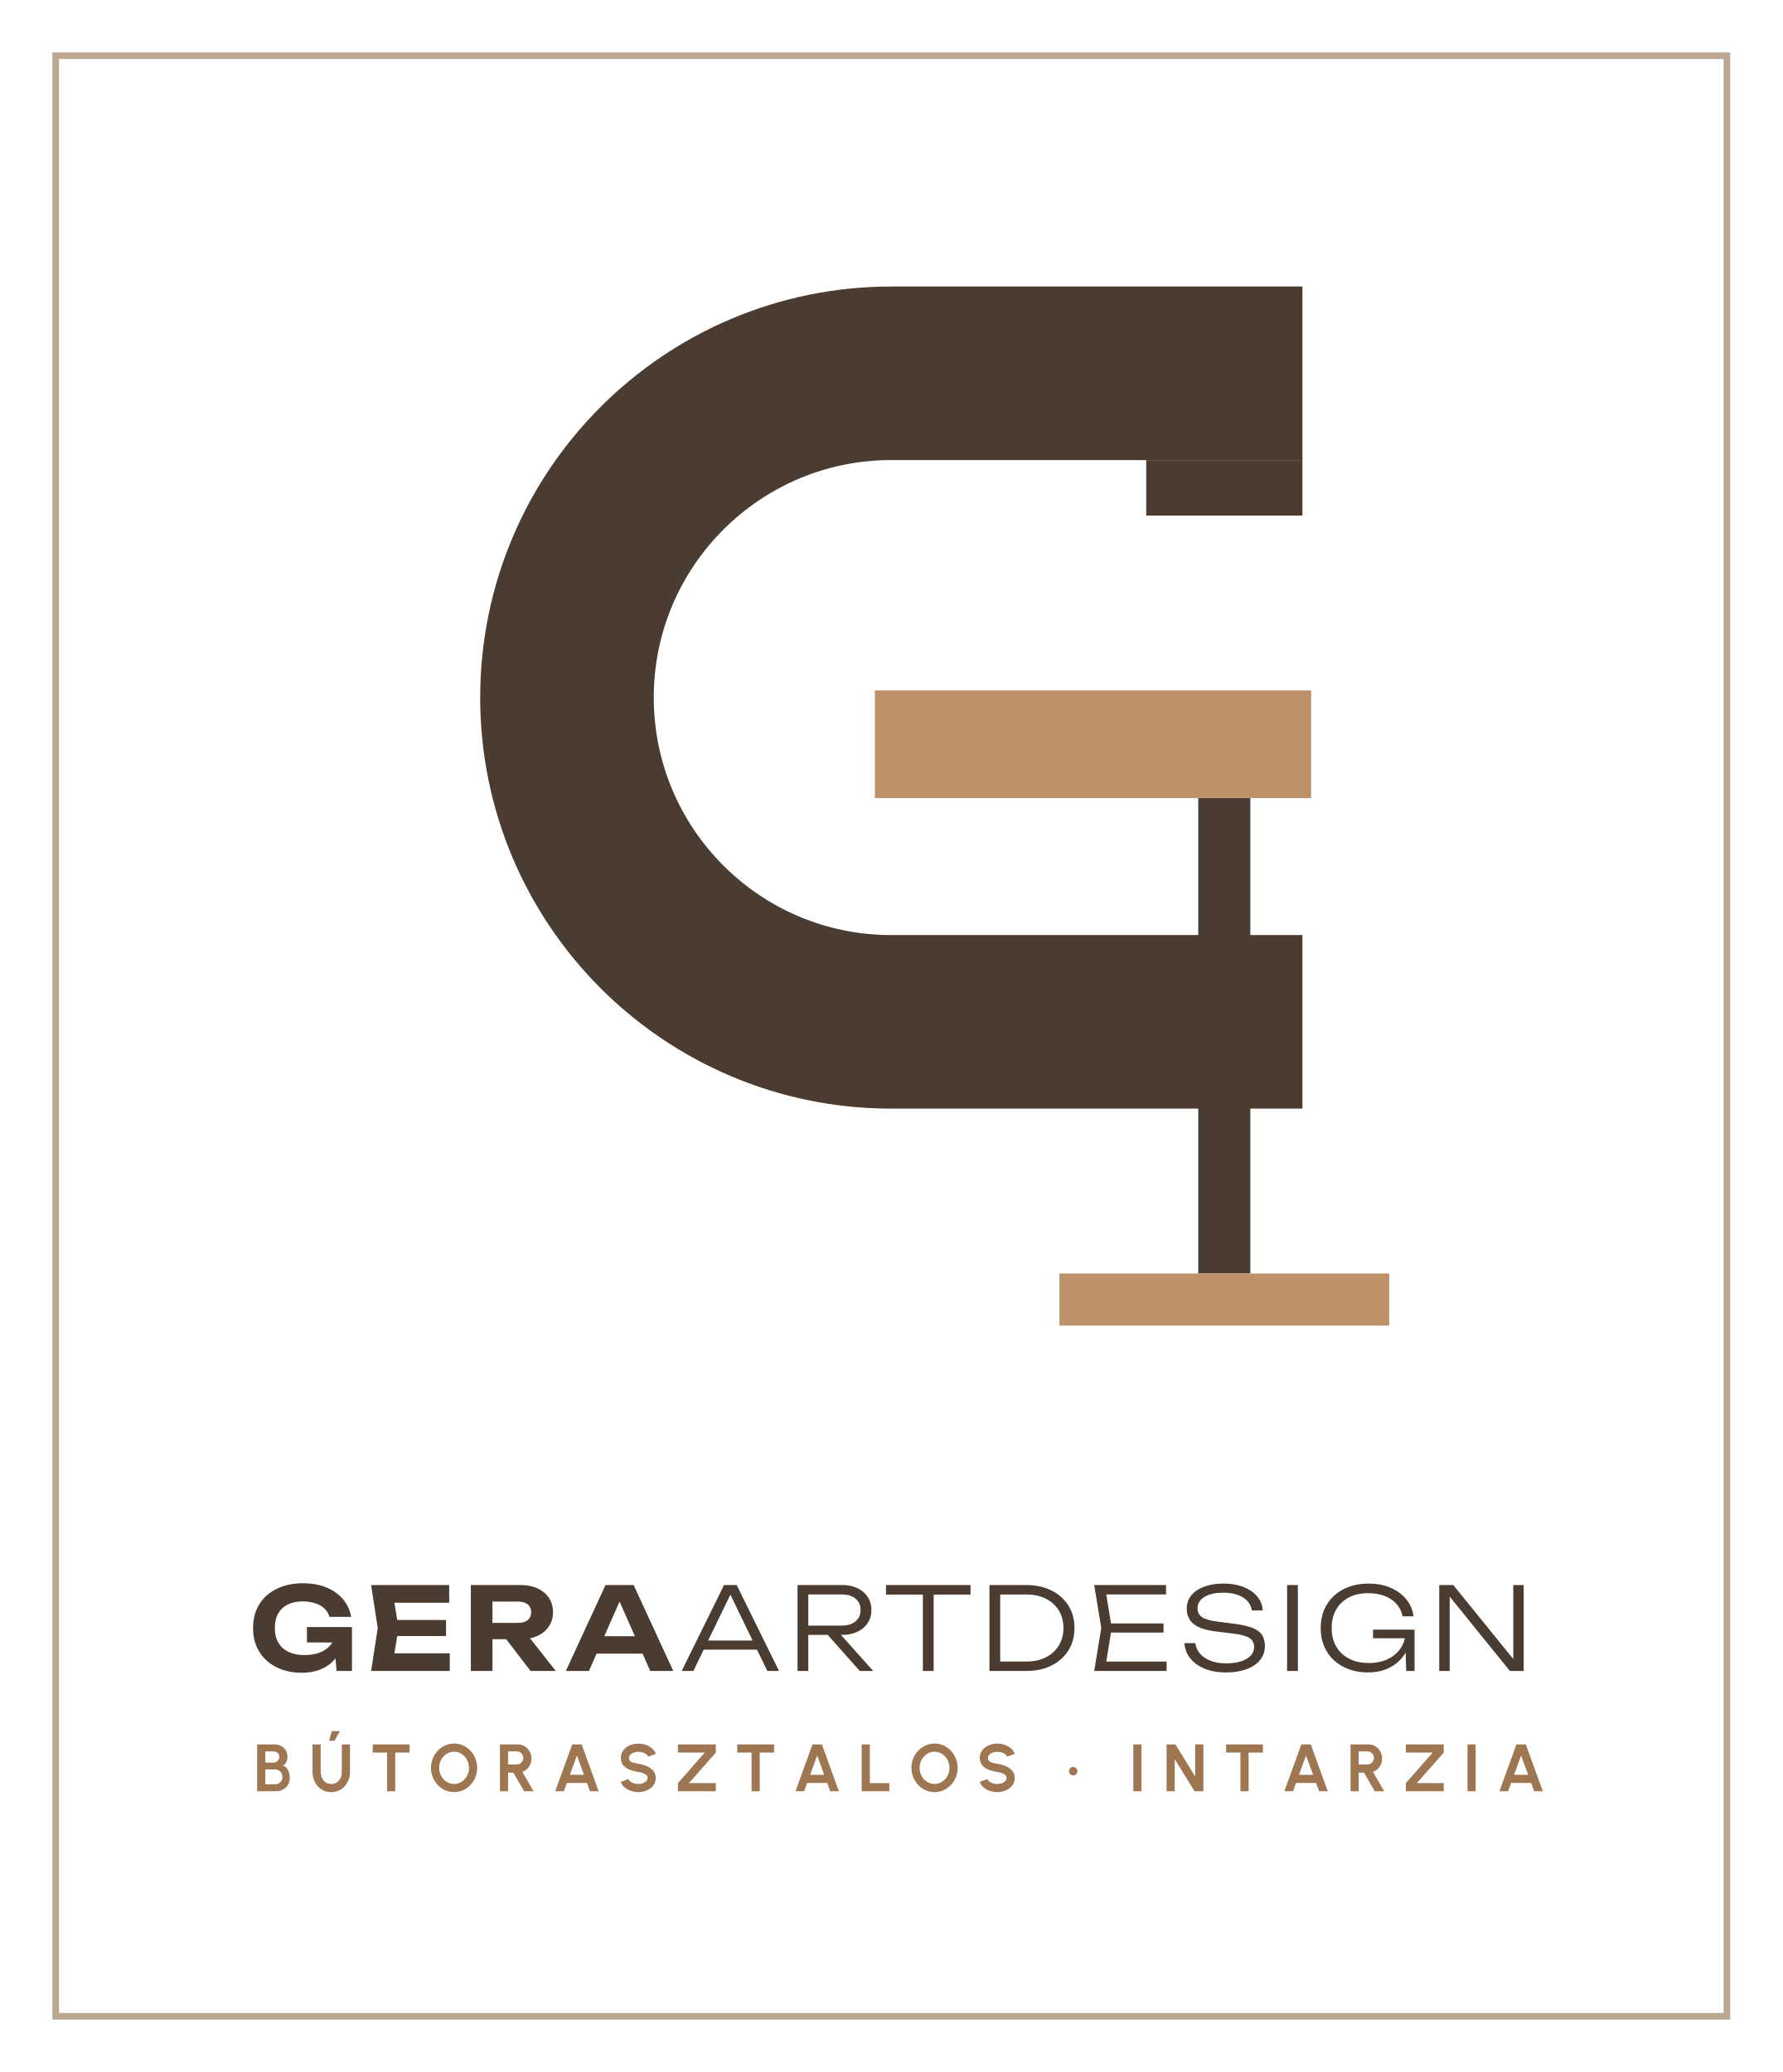
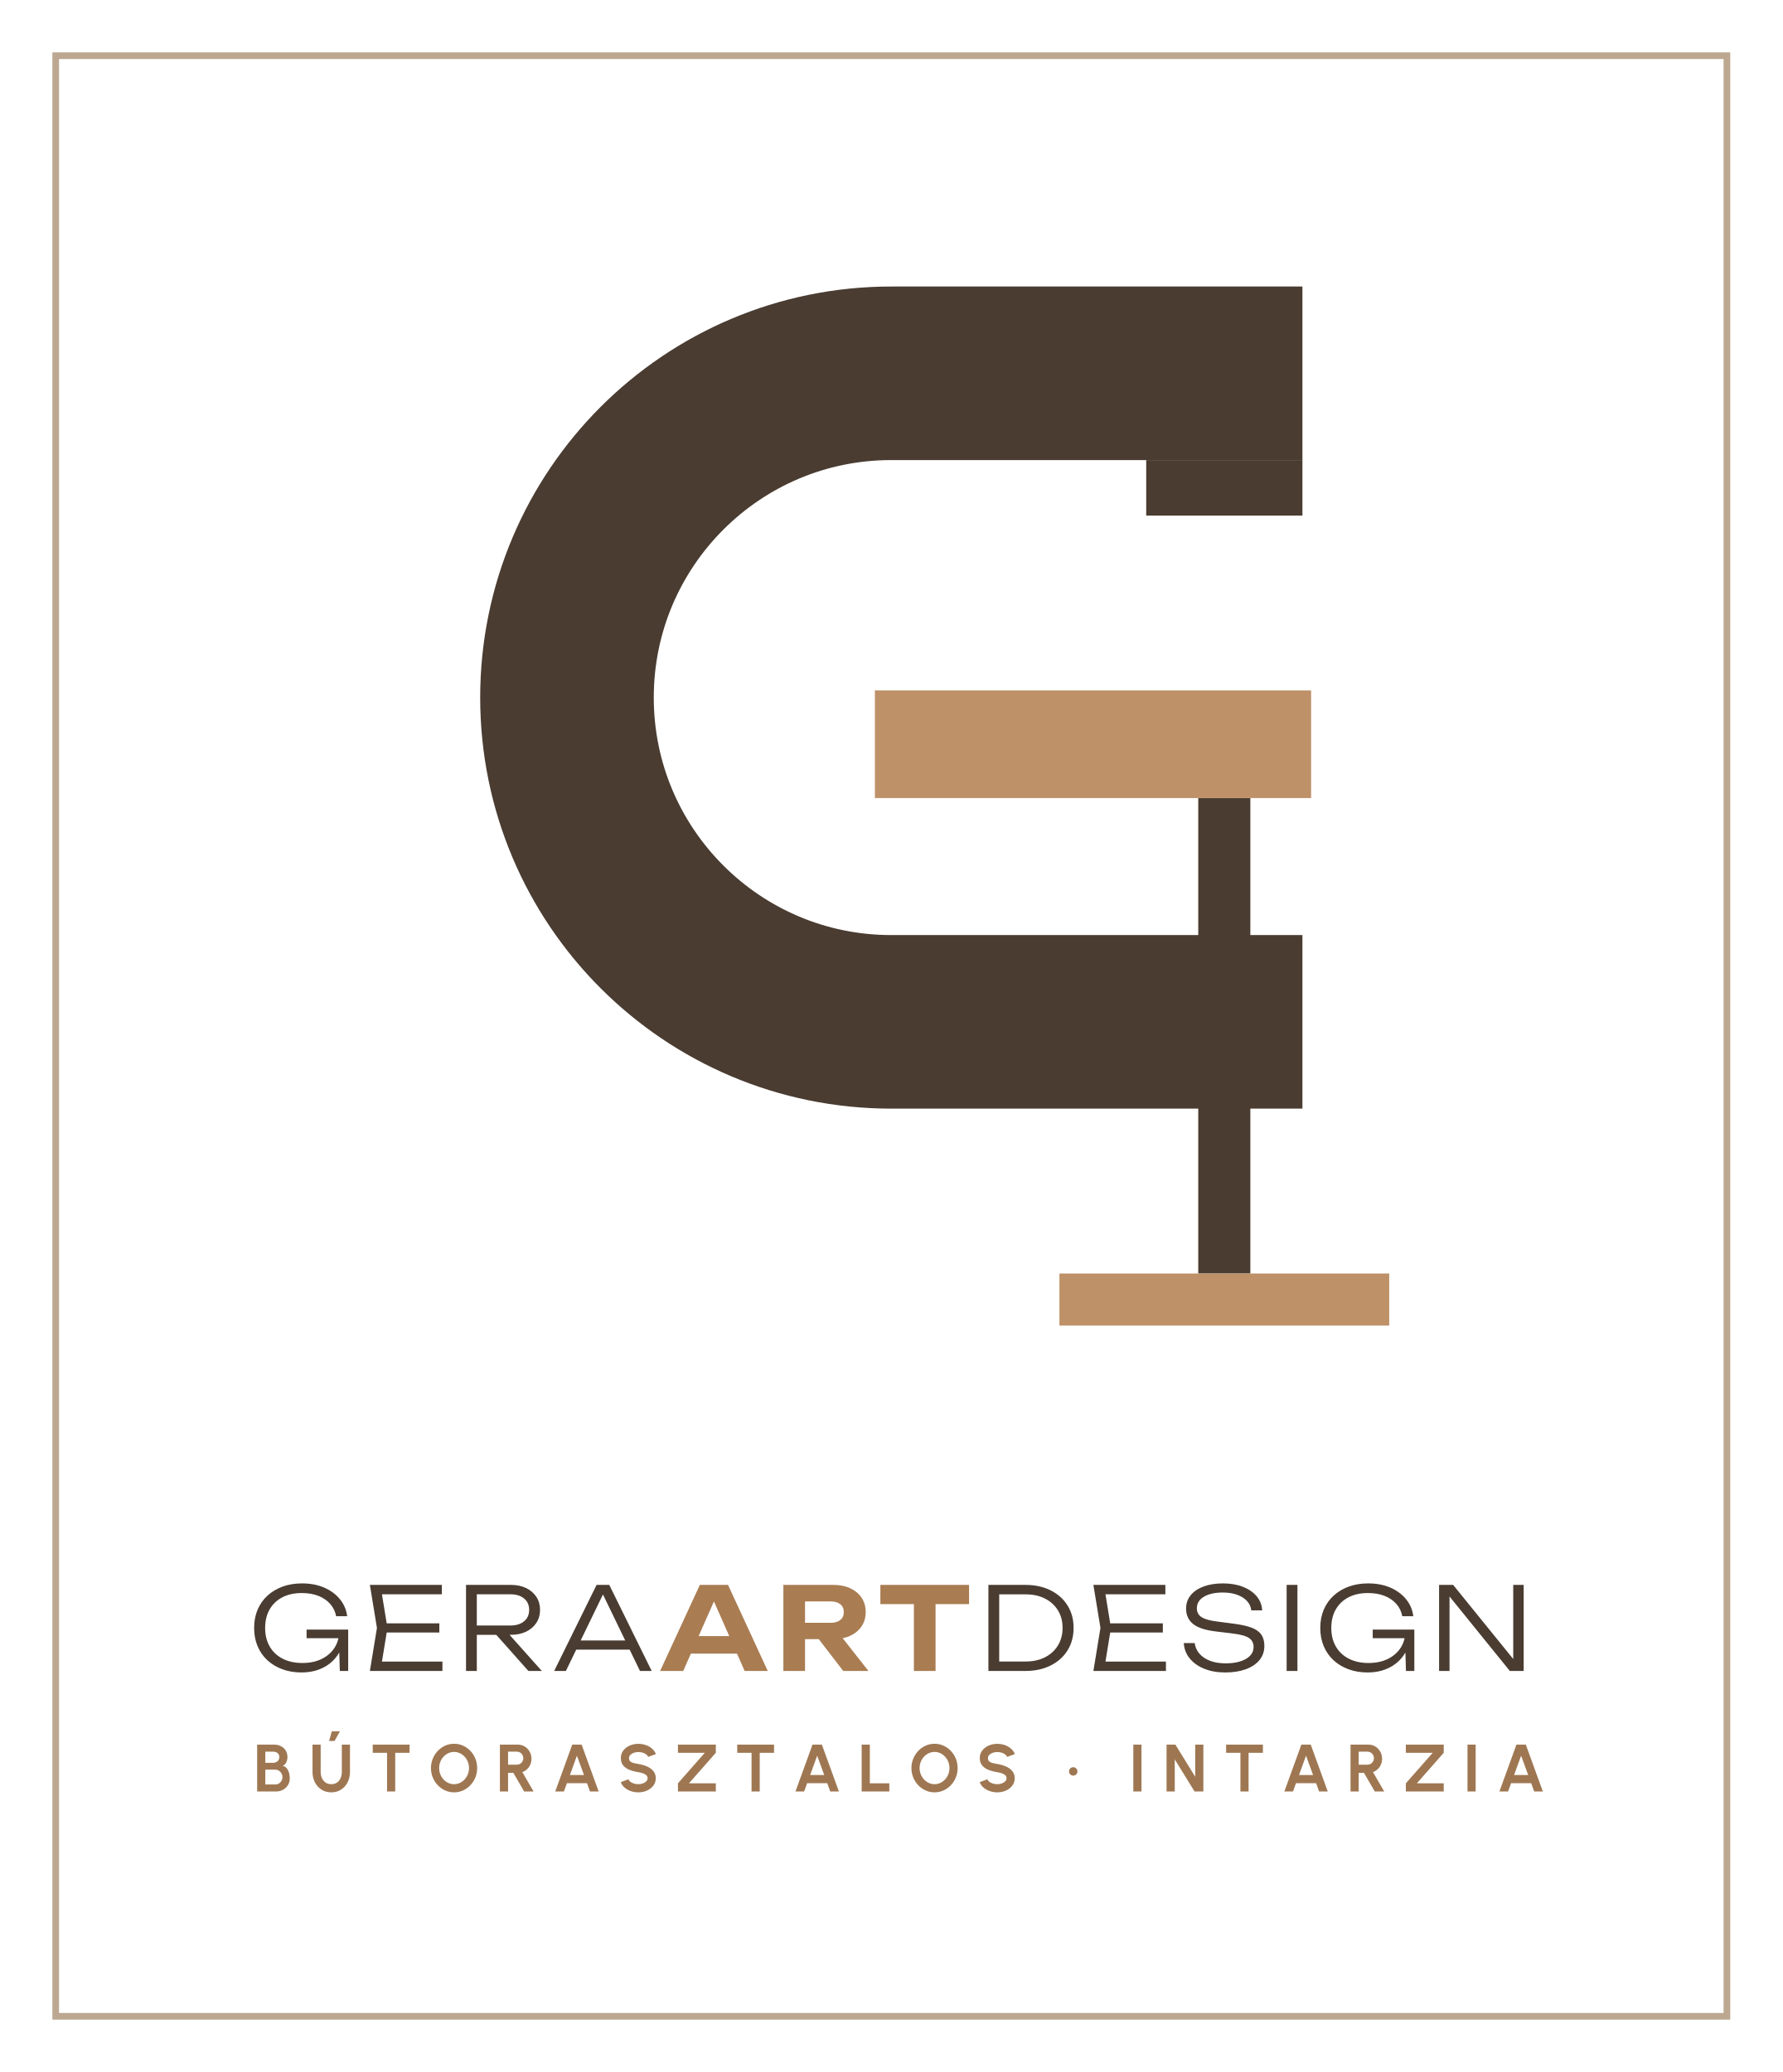
<svg xmlns="http://www.w3.org/2000/svg" viewBox="0 0 320 372" width="320" height="372">
  <rect x="10" y="10" width="300" height="352" fill="none" stroke="#BCA891" stroke-width="1.2" />
  <path d="M233.8 67.02H160A58.22 58.22 0 0 0 160 183.46H233.8" fill="none" stroke="#4A3C31" stroke-width="31.16" />
  <rect x="205.76" y="82.6" width="28.04" height="9.97" fill="#4A3C31" />
  <rect x="215.1" y="143.28" width="9.35" height="85.36" fill="#4A3C31" />
  <rect x="157.05" y="123.96" width="78.31" height="19.32" fill="#BE9168" />
  <rect x="190.18" y="228.64" width="59.2" height="9.35" fill="#BE9168" />
-   <path d="M61.837 293.314Q61.789 294.716 61.277 295.981Q60.765 297.246 59.801 298.227Q58.837 299.207 57.415 299.766Q55.992 300.325 54.108 300.325Q52.296 300.325 50.719 299.788Q49.142 299.251 47.952 298.222Q46.762 297.193 46.097 295.698Q45.431 294.203 45.431 292.287Q45.431 290.371 46.102 288.877Q46.774 287.382 47.983 286.353Q49.192 285.323 50.804 284.786Q52.415 284.25 54.317 284.25Q56.821 284.25 58.655 285.03Q60.49 285.811 61.612 287.166Q62.735 288.521 63.037 290.286H59.124Q58.916 289.427 58.258 288.806Q57.6 288.184 56.604 287.849Q55.607 287.515 54.324 287.515Q52.792 287.515 51.673 288.063Q50.555 288.611 49.945 289.671Q49.335 290.731 49.335 292.287Q49.335 293.852 49.984 294.942Q50.633 296.033 51.831 296.591Q53.028 297.149 54.659 297.149Q56.238 297.149 57.438 296.676Q58.638 296.202 59.35 295.315Q60.062 294.427 60.161 293.189ZM55.101 294.884V292.114H63.183V300.0H60.418L59.885 293.826L60.652 294.884ZM80.069 290.841V293.733H68.912V290.841ZM71.535 292.287 70.509 298.659 68.89 296.822H80.74V300.0H66.622L67.81 292.287L66.622 284.574H80.637V287.752H68.89L70.509 285.915ZM87.21 291.369H92.993Q94.091 291.369 94.721 290.863Q95.351 290.357 95.351 289.454Q95.351 288.54 94.721 288.04Q94.091 287.539 92.993 287.539H86.662L88.403 285.629V300.0H84.522V284.574H93.498Q95.225 284.574 96.523 285.188Q97.821 285.802 98.547 286.892Q99.273 287.981 99.273 289.454Q99.273 290.886 98.547 291.98Q97.821 293.074 96.523 293.683Q95.225 294.293 93.498 294.293H87.21ZM89.699 292.781H94.09L99.765 300.0H95.248ZM105.811 296.888V293.758H116.468V296.888ZM113.746 284.574 120.863 300.0H116.723L110.627 286.195H111.815L105.719 300.0H101.578L108.696 284.574Z" fill="#4A3C31" />
-   <path d="M125.601 296.174V294.539H136.461V296.174ZM132.244 284.574 139.844 300.0H137.746L130.599 285.233H131.627L124.47 300.0H122.372L129.972 284.574ZM144.513 291.855H151.125Q152.657 291.855 153.568 291.099Q154.478 290.344 154.478 289.058Q154.478 287.762 153.568 287.012Q152.657 286.261 151.125 286.261H144.235L145.099 285.243V300.0H143.166V284.574H151.197Q152.76 284.574 153.933 285.14Q155.105 285.706 155.768 286.713Q156.432 287.721 156.432 289.058Q156.432 290.374 155.768 291.382Q155.105 292.39 153.933 292.956Q152.76 293.521 151.197 293.521H144.513ZM147.927 292.781H150.302L156.75 300.0H154.344ZM165.666 285.51H167.6V300.0H165.666ZM159.044 284.574H174.222V286.282H159.044ZM184.218 284.574Q186.799 284.574 188.748 285.546Q190.697 286.518 191.787 288.256Q192.877 289.994 192.877 292.287Q192.877 294.58 191.787 296.318Q190.697 298.056 188.748 299.028Q186.799 300.0 184.218 300.0H177.616V284.574ZM179.549 299.486 178.326 298.303H184.311Q186.275 298.303 187.761 297.542Q189.247 296.781 190.075 295.424Q190.902 294.066 190.902 292.287Q190.902 290.488 190.075 289.14Q189.247 287.793 187.761 287.032Q186.275 286.271 184.311 286.271H178.326L179.549 285.089ZM208.868 291.465V293.11H198.348V291.465ZM199.572 292.287 198.389 299.537 197.371 298.313H209.423V300.0H196.425L197.69 292.287L196.425 284.574H209.321V286.261H197.371L198.389 285.048ZM212.622 295.002H214.576Q214.72 296.092 215.439 296.915Q216.159 297.738 217.347 298.185Q218.535 298.632 220.077 298.632Q222.391 298.632 223.759 297.84Q225.127 297.049 225.127 295.681Q225.127 294.632 224.278 294.077Q223.43 293.521 221.301 293.274L218.329 292.915Q215.501 292.575 214.267 291.562Q213.033 290.549 213.033 288.822Q213.033 287.433 213.861 286.42Q214.689 285.407 216.18 284.857Q217.671 284.307 219.656 284.307Q221.661 284.307 223.209 284.914Q224.756 285.521 225.672 286.605Q226.587 287.69 226.669 289.14H224.715Q224.602 288.163 223.939 287.454Q223.276 286.744 222.175 286.343Q221.075 285.942 219.615 285.942Q217.496 285.942 216.231 286.693Q214.966 287.444 214.966 288.77Q214.966 289.799 215.799 290.349Q216.632 290.899 218.627 291.146L221.558 291.526Q223.584 291.783 224.792 292.251Q226.001 292.719 226.53 293.511Q227.06 294.303 227.06 295.516Q227.06 296.977 226.186 298.046Q225.312 299.116 223.733 299.691Q222.155 300.267 220.046 300.267Q217.928 300.267 216.288 299.604Q214.648 298.941 213.681 297.753Q212.714 296.565 212.622 295.002ZM231.05 284.574H232.983V300.0H231.05ZM253.222 293.274Q253.211 294.745 252.666 296.015Q252.121 297.285 251.119 298.241Q250.116 299.198 248.712 299.733Q247.309 300.267 245.56 300.267Q243.709 300.267 242.156 299.702Q240.604 299.136 239.462 298.087Q238.321 297.038 237.698 295.568Q237.076 294.097 237.076 292.287Q237.076 290.477 237.704 289.007Q238.331 287.536 239.483 286.487Q240.634 285.438 242.203 284.873Q243.771 284.307 245.653 284.307Q247.915 284.307 249.658 285.073Q251.401 285.839 252.471 287.166Q253.54 288.493 253.746 290.189H251.772Q251.535 288.935 250.718 287.999Q249.9 287.063 248.609 286.549Q247.319 286.035 245.612 286.035Q243.617 286.035 242.146 286.796Q240.676 287.557 239.863 288.955Q239.051 290.354 239.051 292.287Q239.051 294.21 239.873 295.624Q240.696 297.038 242.198 297.804Q243.699 298.571 245.725 298.571Q247.699 298.571 249.17 297.851Q250.64 297.131 251.463 295.871Q252.286 294.611 252.317 292.987ZM246.476 294.128V292.585H253.931V300.0H252.43L252.234 293.46L252.779 294.128ZM272.606 299.033 271.65 299.095V284.574H273.522V300.0H271.043L259.289 285.479L260.235 285.418V300.0H258.363V284.574H260.883Z" fill="#4A3C31" />
-   <path d="M46.163 321.596V313.185H49.227Q49.89 313.185 50.429 313.458Q50.968 313.731 51.285 314.238Q51.601 314.745 51.601 315.439Q51.601 315.745 51.51 316.057Q51.419 316.368 51.232 316.617Q51.045 316.866 50.751 316.985Q51.143 317.081 51.39 317.336Q51.637 317.591 51.774 317.928Q51.911 318.265 51.963 318.618Q52.015 318.97 52.015 319.274Q52.015 319.936 51.684 320.46Q51.353 320.985 50.797 321.291Q50.242 321.596 49.568 321.596ZM47.628 320.341H49.42Q49.776 320.341 50.067 320.166Q50.359 319.99 50.533 319.683Q50.707 319.377 50.707 318.987Q50.707 318.652 50.533 318.352Q50.359 318.053 50.067 317.866Q49.776 317.679 49.42 317.679H47.628ZM47.628 316.444H49.061Q49.503 316.444 49.82 316.167Q50.136 315.89 50.136 315.429Q50.136 314.943 49.82 314.696Q49.503 314.448 49.061 314.448H47.628ZM59.466 321.752Q58.457 321.752 57.699 321.259Q56.941 320.767 56.52 319.935Q56.099 319.103 56.099 318.087V313.185H57.565V318.087Q57.565 318.688 57.789 319.189Q58.012 319.689 58.438 319.988Q58.863 320.286 59.466 320.286Q60.08 320.286 60.502 319.988Q60.925 319.691 61.142 319.191Q61.36 318.69 61.36 318.087V313.185H62.826V318.087Q62.826 318.85 62.587 319.514Q62.348 320.178 61.903 320.683Q61.458 321.187 60.841 321.47Q60.223 321.752 59.466 321.752ZM59.079 312.525 59.559 310.794H61.025L60.057 312.525ZM73.518 313.185V314.651H70.947V321.596H69.481V314.651H66.912V313.185ZM81.51 321.752Q80.657 321.752 79.906 321.413Q79.155 321.073 78.585 320.472Q78.014 319.872 77.69 319.082Q77.365 318.292 77.365 317.391Q77.365 316.489 77.69 315.699Q78.014 314.91 78.585 314.309Q79.155 313.708 79.906 313.369Q80.657 313.029 81.51 313.029Q82.369 313.029 83.12 313.369Q83.871 313.708 84.442 314.309Q85.013 314.91 85.334 315.699Q85.655 316.489 85.655 317.391Q85.655 318.292 85.334 319.082Q85.013 319.872 84.442 320.472Q83.871 321.073 83.12 321.413Q82.369 321.752 81.51 321.752ZM81.51 320.286Q82.064 320.286 82.549 320.058Q83.033 319.829 83.403 319.43Q83.773 319.031 83.981 318.508Q84.19 317.984 84.19 317.391Q84.19 316.795 83.98 316.27Q83.771 315.745 83.401 315.348Q83.031 314.95 82.547 314.723Q82.062 314.495 81.51 314.495Q80.956 314.495 80.472 314.724Q79.987 314.952 79.617 315.351Q79.248 315.75 79.039 316.273Q78.831 316.797 78.831 317.391Q78.831 317.989 79.04 318.512Q79.25 319.036 79.62 319.434Q79.989 319.833 80.474 320.06Q80.958 320.286 81.51 320.286ZM89.74 321.596V313.185H92.965Q93.649 313.185 94.202 313.526Q94.754 313.868 95.078 314.443Q95.403 315.018 95.403 315.717Q95.403 316.285 95.197 316.764Q94.992 317.243 94.623 317.591Q94.253 317.939 93.769 318.117L95.785 321.596H94.093L92.151 318.25H91.206V321.596ZM91.206 316.784H92.799Q93.111 316.784 93.369 316.627Q93.627 316.471 93.782 316.206Q93.937 315.942 93.937 315.616Q93.937 315.29 93.782 315.026Q93.627 314.761 93.369 314.605Q93.111 314.448 92.799 314.448H91.206ZM102.724 313.185H104.41L107.466 321.596H105.911L105.37 320.106H101.767L101.226 321.596H99.671ZM102.304 318.64H104.831L103.563 315.171ZM114.581 321.752Q113.884 321.752 113.243 321.532Q112.602 321.312 112.121 320.9Q111.641 320.488 111.433 319.916L112.81 319.407Q112.895 319.651 113.153 319.85Q113.41 320.049 113.782 320.167Q114.154 320.286 114.581 320.286Q115.017 320.286 115.398 320.15Q115.78 320.015 116.016 319.773Q116.252 319.531 116.252 319.207Q116.252 318.877 116.006 318.662Q115.76 318.448 115.375 318.321Q114.991 318.195 114.581 318.13Q113.687 317.991 112.977 317.704Q112.268 317.416 111.858 316.904Q111.448 316.391 111.448 315.585Q111.448 314.819 111.884 314.247Q112.32 313.675 113.035 313.357Q113.75 313.04 114.581 313.04Q115.271 313.04 115.913 313.258Q116.555 313.476 117.039 313.889Q117.522 314.303 117.733 314.888L116.352 315.387Q116.266 315.141 116.009 314.944Q115.751 314.747 115.38 314.631Q115.009 314.515 114.581 314.515Q114.154 314.509 113.774 314.648Q113.394 314.787 113.154 315.029Q112.914 315.271 112.914 315.585Q112.914 315.985 113.139 316.19Q113.363 316.396 113.741 316.489Q114.118 316.583 114.581 316.658Q115.425 316.788 116.139 317.101Q116.853 317.414 117.286 317.934Q117.718 318.455 117.718 319.207Q117.718 319.971 117.284 320.544Q116.849 321.116 116.136 321.434Q115.423 321.752 114.581 321.752ZM121.7 321.596V320.13L126.522 314.651H121.7V313.185H128.5V314.651L123.678 320.13H128.5V321.596ZM138.951 313.185V314.651H136.38V321.596H134.914V314.651H132.345V313.185ZM145.852 313.185H147.537L150.593 321.596H149.038L148.497 320.106H144.894L144.353 321.596H142.798ZM145.431 318.64H147.958L146.691 315.171ZM154.68 321.596V313.185H156.146V320.13H159.646V321.596ZM167.759 321.752Q166.906 321.752 166.155 321.413Q165.404 321.073 164.833 320.472Q164.262 319.872 163.938 319.082Q163.613 318.292 163.613 317.391Q163.613 316.489 163.938 315.699Q164.262 314.91 164.833 314.309Q165.404 313.708 166.155 313.369Q166.906 313.029 167.759 313.029Q168.618 313.029 169.369 313.369Q170.119 313.708 170.69 314.309Q171.261 314.91 171.582 315.699Q171.904 316.489 171.904 317.391Q171.904 318.292 171.582 319.082Q171.261 319.872 170.69 320.472Q170.119 321.073 169.369 321.413Q168.618 321.752 167.759 321.752ZM167.759 320.286Q168.313 320.286 168.797 320.058Q169.282 319.829 169.651 319.43Q170.021 319.031 170.229 318.508Q170.438 317.984 170.438 317.391Q170.438 316.795 170.228 316.27Q170.019 315.745 169.649 315.348Q169.28 314.95 168.795 314.723Q168.311 314.495 167.759 314.495Q167.204 314.495 166.72 314.724Q166.235 314.952 165.866 315.351Q165.496 315.75 165.288 316.273Q165.079 316.797 165.079 317.391Q165.079 317.989 165.289 318.512Q165.498 319.036 165.868 319.434Q166.238 319.833 166.722 320.06Q167.206 320.286 167.759 320.286ZM179.016 321.752Q178.32 321.752 177.678 321.532Q177.037 321.312 176.557 320.9Q176.076 320.488 175.869 319.916L177.245 319.407Q177.33 319.651 177.588 319.85Q177.846 320.049 178.218 320.167Q178.59 320.286 179.016 320.286Q179.452 320.286 179.834 320.15Q180.215 320.015 180.451 319.773Q180.687 319.531 180.687 319.207Q180.687 318.877 180.441 318.662Q180.195 318.448 179.811 318.321Q179.426 318.195 179.016 318.13Q178.122 317.991 177.413 317.704Q176.704 317.416 176.293 316.904Q175.883 316.391 175.883 315.585Q175.883 314.819 176.319 314.247Q176.756 313.675 177.471 313.357Q178.186 313.04 179.016 313.04Q179.706 313.04 180.348 313.258Q180.991 313.476 181.474 313.889Q181.958 314.303 182.168 314.888L180.787 315.387Q180.702 315.141 180.444 314.944Q180.186 314.747 179.815 314.631Q179.444 314.515 179.016 314.515Q178.59 314.509 178.21 314.648Q177.829 314.787 177.589 315.029Q177.349 315.271 177.349 315.585Q177.349 315.985 177.574 316.19Q177.799 316.396 178.176 316.489Q178.554 316.583 179.016 316.658Q179.86 316.788 180.574 317.101Q181.289 317.414 181.721 317.934Q182.153 318.455 182.153 319.207Q182.153 319.971 181.719 320.544Q181.285 321.116 180.572 321.434Q179.858 321.752 179.016 321.752ZM192.654 318.745Q192.339 318.745 192.121 318.526Q191.902 318.307 191.902 317.989Q191.902 317.68 192.121 317.459Q192.339 317.237 192.654 317.237Q192.968 317.237 193.189 317.459Q193.41 317.68 193.41 317.989Q193.41 318.307 193.189 318.526Q192.968 318.745 192.654 318.745ZM203.443 321.596V313.185H204.908V321.596ZM209.414 321.596V313.185H210.999L214.552 318.947V313.185H216.018V321.596H214.435L210.88 315.834V321.596ZM226.707 313.185V314.651H224.136V321.596H222.67V314.651H220.101V313.185ZM233.608 313.185H235.294L238.35 321.596H236.794L236.253 320.106H232.651L232.109 321.596H230.554ZM233.187 318.64H235.714L234.447 315.171ZM242.437 321.596V313.185H245.661Q246.346 313.185 246.898 313.526Q247.45 313.868 247.775 314.443Q248.099 315.018 248.099 315.717Q248.099 316.285 247.893 316.764Q247.688 317.243 247.319 317.591Q246.95 317.939 246.466 318.117L248.481 321.596H246.789L244.847 318.25H243.902V321.596ZM243.902 316.784H245.495Q245.807 316.784 246.065 316.627Q246.323 316.471 246.478 316.206Q246.633 315.942 246.633 315.616Q246.633 315.29 246.478 315.026Q246.323 314.761 246.065 314.605Q245.807 314.448 245.495 314.448H243.902ZM252.367 321.596V320.13L257.189 314.651H252.367V313.185H259.167V314.651L254.345 320.13H259.167V321.596ZM263.433 321.596V313.185H264.898V321.596ZM272.217 313.185H273.903L276.959 321.596H275.404L274.863 320.106H271.26L270.719 321.596H269.164ZM271.797 318.64H274.324L273.056 315.171Z" fill="#9E7752" />
+   <path d="M61.793 293.262Q61.783 294.735 61.237 296.008Q60.691 297.28 59.686 298.238Q58.682 299.196 57.275 299.732Q55.869 300.268 54.117 300.268Q52.263 300.268 50.707 299.701Q49.151 299.135 48.008 298.084Q46.864 297.033 46.241 295.559Q45.618 294.086 45.618 292.273Q45.618 290.46 46.246 288.986Q46.875 287.513 48.028 286.462Q49.182 285.411 50.754 284.844Q52.325 284.278 54.21 284.278Q56.477 284.278 58.223 285.045Q59.969 285.813 61.041 287.142Q62.112 288.471 62.319 290.171H60.34Q60.103 288.914 59.284 287.977Q58.465 287.039 57.172 286.524Q55.879 286.009 54.169 286.009Q52.17 286.009 50.697 286.771Q49.224 287.534 48.41 288.935Q47.596 290.336 47.596 292.273Q47.596 294.199 48.42 295.616Q49.244 297.033 50.748 297.8Q52.253 298.568 54.282 298.568Q56.26 298.568 57.734 297.847Q59.207 297.125 60.031 295.863Q60.855 294.601 60.886 292.973ZM55.034 294.117V292.572H62.504V300.0H61L60.804 293.447L61.35 294.117ZM78.865 291.449V293.097H68.325V291.449ZM69.551 292.273 68.366 299.536 67.346 298.31H79.421V300.0H66.398L67.666 292.273L66.398 284.546H79.318V286.235H67.346L68.366 285.02ZM85.005 291.84H91.63Q93.165 291.84 94.077 291.083Q94.989 290.326 94.989 289.038Q94.989 287.74 94.077 286.987Q93.165 286.235 91.63 286.235H84.727L85.593 285.215V300.0H83.656V284.546H91.702Q93.268 284.546 94.443 285.112Q95.617 285.679 96.282 286.689Q96.946 287.698 96.946 289.038Q96.946 290.357 96.282 291.366Q95.617 292.376 94.443 292.943Q93.268 293.509 91.702 293.509H85.005ZM88.426 292.767H90.806L97.266 300.0H94.855ZM102.716 296.167V294.529H113.596V296.167ZM109.372 284.546 116.986 300.0H114.884L107.723 285.205H108.754L101.583 300.0H99.481L107.095 284.546Z" fill="#4A3C31" />
+   <path d="M122.741 296.882V293.746H133.418V296.882ZM130.69 284.546 137.821 300.0H133.673L127.566 286.169H128.756L122.648 300.0H118.5L125.631 284.546ZM143.318 291.353H149.111Q150.211 291.353 150.842 290.846Q151.473 290.339 151.473 289.434Q151.473 288.518 150.842 288.017Q150.211 287.516 149.111 287.516H142.768L144.513 285.602V300.0H140.624V284.546H149.618Q151.348 284.546 152.648 285.161Q153.948 285.776 154.675 286.867Q155.403 287.959 155.403 289.434Q155.403 290.869 154.675 291.965Q153.948 293.061 152.648 293.671Q151.348 294.282 149.618 294.282H143.318ZM145.811 292.767H150.21L155.896 300.0H151.37ZM164.054 286.266H167.943V300.0H164.054ZM158.037 284.546H173.959V287.993H158.037Z" fill="#A97C52" />
+   <path d="M184.047 284.546Q186.633 284.546 188.585 285.519Q190.538 286.493 191.63 288.234Q192.722 289.975 192.722 292.273Q192.722 294.57 191.63 296.312Q190.538 298.053 188.585 299.026Q186.633 300.0 184.047 300.0H177.432V284.546ZM179.369 299.485 178.143 298.3H184.14Q186.107 298.3 187.596 297.538Q189.085 296.775 189.914 295.415Q190.744 294.055 190.744 292.273Q190.744 290.47 189.914 289.12Q189.085 287.77 187.596 287.008Q186.107 286.246 184.14 286.246H178.143L179.369 285.061ZM208.743 291.449V293.097H198.203V291.449ZM199.429 292.273 198.244 299.536 197.224 298.31H209.299V300.0H196.276L197.544 292.273L196.276 284.546H209.196V286.235H197.224L198.244 285.02ZM212.503 294.993H214.461Q214.605 296.085 215.326 296.909Q216.048 297.733 217.238 298.182Q218.428 298.63 219.973 298.63Q222.291 298.63 223.661 297.836Q225.032 297.043 225.032 295.673Q225.032 294.622 224.182 294.066Q223.332 293.509 221.199 293.262L218.222 292.901Q215.388 292.561 214.152 291.546Q212.916 290.532 212.916 288.801Q212.916 287.41 213.745 286.395Q214.574 285.38 216.068 284.829Q217.562 284.278 219.551 284.278Q221.56 284.278 223.11 284.886Q224.661 285.494 225.578 286.581Q226.495 287.667 226.577 289.12H224.62Q224.506 288.141 223.842 287.431Q223.177 286.72 222.075 286.318Q220.972 285.916 219.509 285.916Q217.387 285.916 216.12 286.668Q214.852 287.42 214.852 288.749Q214.852 289.78 215.687 290.331Q216.522 290.882 218.52 291.129L221.457 291.51Q223.486 291.768 224.697 292.237Q225.907 292.706 226.438 293.499Q226.969 294.292 226.969 295.508Q226.969 296.971 226.093 298.042Q225.217 299.114 223.636 299.691Q222.054 300.268 219.942 300.268Q217.82 300.268 216.176 299.603Q214.533 298.939 213.565 297.749Q212.596 296.559 212.503 294.993ZM230.966 284.546H232.903V300.0H230.966ZM253.179 293.262Q253.169 294.735 252.623 296.008Q252.077 297.28 251.072 298.238Q250.068 299.196 248.661 299.732Q247.255 300.268 245.504 300.268Q243.649 300.268 242.093 299.701Q240.538 299.135 239.394 298.084Q238.25 297.033 237.627 295.559Q237.004 294.086 237.004 292.273Q237.004 290.46 237.632 288.986Q238.261 287.513 239.415 286.462Q240.568 285.411 242.14 284.844Q243.711 284.278 245.596 284.278Q247.863 284.278 249.609 285.045Q251.356 285.813 252.427 287.142Q253.499 288.471 253.705 290.171H251.726Q251.489 288.914 250.67 287.977Q249.851 287.039 248.558 286.524Q247.265 286.009 245.555 286.009Q243.556 286.009 242.083 286.771Q240.61 287.534 239.796 288.935Q238.982 290.336 238.982 292.273Q238.982 294.199 239.806 295.616Q240.63 297.033 242.134 297.8Q243.639 298.568 245.668 298.568Q247.647 298.568 249.12 297.847Q250.593 297.125 251.417 295.863Q252.242 294.601 252.272 292.973ZM246.42 294.117V292.572H253.89V300.0H252.386L252.19 293.447L252.736 294.117ZM272.6 299.032 271.642 299.093V284.546H273.517V300.0H271.034L259.258 285.452L260.206 285.391V300.0H258.331V284.546H260.855Z" fill="#4A3C31" />
+   <path d="M46.163 321.636V313.226H49.227Q49.89 313.226 50.429 313.498Q50.968 313.771 51.285 314.278Q51.601 314.785 51.601 315.479Q51.601 315.786 51.51 316.097Q51.419 316.408 51.232 316.658Q51.045 316.907 50.751 317.026Q51.143 317.122 51.39 317.377Q51.637 317.631 51.774 317.969Q51.911 318.306 51.963 318.658Q52.015 319.01 52.015 319.314Q52.015 319.976 51.684 320.501Q51.353 321.026 50.797 321.331Q50.242 321.636 49.568 321.636ZM47.628 320.381H49.42Q49.776 320.381 50.067 320.206Q50.359 320.03 50.533 319.724Q50.707 319.417 50.707 319.028Q50.707 318.692 50.533 318.393Q50.359 318.093 50.067 317.906Q49.776 317.72 49.42 317.72H47.628ZM47.628 316.485H49.061Q49.503 316.485 49.82 316.208Q50.136 315.93 50.136 315.469Q50.136 314.983 49.82 314.736Q49.503 314.488 49.061 314.488H47.628ZM59.466 321.792Q58.457 321.792 57.699 321.3Q56.941 320.807 56.52 319.975Q56.099 319.143 56.099 318.128V313.226H57.565V318.128Q57.565 318.729 57.789 319.229Q58.012 319.729 58.438 320.028Q58.863 320.326 59.466 320.326Q60.08 320.326 60.502 320.029Q60.925 319.731 61.142 319.231Q61.36 318.731 61.36 318.128V313.226H62.826V318.128Q62.826 318.891 62.587 319.554Q62.348 320.218 61.903 320.723Q61.458 321.228 60.841 321.51Q60.223 321.792 59.466 321.792ZM59.079 312.565 59.559 310.835H61.025L60.057 312.565ZM73.518 313.226V314.691H70.947V321.636H69.481V314.691H66.912V313.226ZM81.51 321.792Q80.657 321.792 79.906 321.453Q79.155 321.113 78.585 320.513Q78.014 319.912 77.69 319.122Q77.365 318.332 77.365 317.431Q77.365 316.53 77.69 315.74Q78.014 314.95 78.585 314.349Q79.155 313.748 79.906 313.409Q80.657 313.069 81.51 313.069Q82.369 313.069 83.12 313.409Q83.871 313.748 84.442 314.349Q85.013 314.95 85.334 315.74Q85.655 316.53 85.655 317.431Q85.655 318.332 85.334 319.122Q85.013 319.912 84.442 320.513Q83.871 321.113 83.12 321.453Q82.369 321.792 81.51 321.792ZM81.51 320.326Q82.064 320.326 82.549 320.098Q83.033 319.869 83.403 319.47Q83.773 319.072 83.981 318.548Q84.19 318.025 84.19 317.431Q84.19 316.835 83.98 316.31Q83.771 315.786 83.401 315.388Q83.031 314.99 82.547 314.763Q82.062 314.535 81.51 314.535Q80.956 314.535 80.472 314.764Q79.987 314.992 79.617 315.391Q79.248 315.79 79.039 316.313Q78.831 316.837 78.831 317.431Q78.831 318.029 79.04 318.552Q79.25 319.076 79.62 319.475Q79.989 319.873 80.474 320.1Q80.958 320.326 81.51 320.326ZM89.74 321.636V313.226H92.965Q93.649 313.226 94.202 313.567Q94.754 313.908 95.078 314.483Q95.403 315.058 95.403 315.757Q95.403 316.325 95.197 316.804Q94.992 317.283 94.623 317.631Q94.253 317.979 93.769 318.158L95.785 321.636H94.093L92.151 318.29H91.206V321.636ZM91.206 316.824H92.799Q93.111 316.824 93.369 316.668Q93.627 316.511 93.782 316.247Q93.937 315.982 93.937 315.656Q93.937 315.33 93.782 315.066Q93.627 314.802 93.369 314.645Q93.111 314.488 92.799 314.488H91.206ZM102.724 313.226H104.41L107.466 321.636H105.911L105.37 320.146H101.767L101.226 321.636H99.671ZM102.304 318.68H104.831L103.563 315.212ZM114.581 321.792Q113.884 321.792 113.243 321.572Q112.602 321.352 112.121 320.94Q111.641 320.528 111.433 319.956L112.81 319.447Q112.895 319.691 113.153 319.89Q113.41 320.089 113.782 320.208Q114.154 320.326 114.581 320.326Q115.017 320.326 115.398 320.191Q115.78 320.055 116.016 319.813Q116.252 319.571 116.252 319.247Q116.252 318.917 116.006 318.702Q115.76 318.488 115.375 318.361Q114.991 318.235 114.581 318.17Q113.687 318.032 112.977 317.744Q112.268 317.456 111.858 316.944Q111.448 316.431 111.448 315.625Q111.448 314.859 111.884 314.287Q112.32 313.716 113.035 313.398Q113.75 313.08 114.581 313.08Q115.271 313.08 115.913 313.298Q116.555 313.516 117.039 313.93Q117.522 314.344 117.733 314.928L116.352 315.427Q116.266 315.181 116.009 314.984Q115.751 314.787 115.38 314.672Q115.009 314.556 114.581 314.556Q114.154 314.55 113.774 314.688Q113.394 314.827 113.154 315.069Q112.914 315.311 112.914 315.625Q112.914 316.025 113.139 316.231Q113.363 316.436 113.741 316.529Q114.118 316.623 114.581 316.698Q115.425 316.828 116.139 317.141Q116.853 317.454 117.286 317.975Q117.718 318.495 117.718 319.247Q117.718 320.011 117.284 320.584Q116.849 321.157 116.136 321.474Q115.423 321.792 114.581 321.792ZM121.7 321.636V320.17L126.522 314.691H121.7V313.226H128.5V314.691L123.678 320.17H128.5V321.636ZM138.951 313.226V314.691H136.38V321.636H134.914V314.691H132.345V313.226ZM145.852 313.226H147.537L150.593 321.636H149.038L148.497 320.146H144.894L144.353 321.636H142.798ZM145.431 318.68H147.958L146.691 315.212ZM154.68 321.636V313.226H156.146V320.17H159.646V321.636ZM167.759 321.792Q166.906 321.792 166.155 321.453Q165.404 321.113 164.833 320.513Q164.262 319.912 163.938 319.122Q163.613 318.332 163.613 317.431Q163.613 316.53 163.938 315.74Q164.262 314.95 164.833 314.349Q165.404 313.748 166.155 313.409Q166.906 313.069 167.759 313.069Q168.618 313.069 169.369 313.409Q170.119 313.748 170.69 314.349Q171.261 314.95 171.582 315.74Q171.904 316.53 171.904 317.431Q171.904 318.332 171.582 319.122Q171.261 319.912 170.69 320.513Q170.119 321.113 169.369 321.453Q168.618 321.792 167.759 321.792ZM167.759 320.326Q168.313 320.326 168.797 320.098Q169.282 319.869 169.651 319.47Q170.021 319.072 170.229 318.548Q170.438 318.025 170.438 317.431Q170.438 316.835 170.228 316.31Q170.019 315.786 169.649 315.388Q169.28 314.99 168.795 314.763Q168.311 314.535 167.759 314.535Q167.204 314.535 166.72 314.764Q166.235 314.992 165.866 315.391Q165.496 315.79 165.288 316.313Q165.079 316.837 165.079 317.431Q165.079 318.029 165.289 318.552Q165.498 319.076 165.868 319.475Q166.238 319.873 166.722 320.1Q167.206 320.326 167.759 320.326ZM179.016 321.792Q178.32 321.792 177.678 321.572Q177.037 321.352 176.557 320.94Q176.076 320.528 175.869 319.956L177.245 319.447Q177.33 319.691 177.588 319.89Q177.846 320.089 178.218 320.208Q178.59 320.326 179.016 320.326Q179.452 320.326 179.834 320.191Q180.215 320.055 180.451 319.813Q180.687 319.571 180.687 319.247Q180.687 318.917 180.441 318.702Q180.195 318.488 179.811 318.361Q179.426 318.235 179.016 318.17Q178.122 318.032 177.413 317.744Q176.704 317.456 176.293 316.944Q175.883 316.431 175.883 315.625Q175.883 314.859 176.319 314.287Q176.756 313.716 177.471 313.398Q178.186 313.08 179.016 313.08Q179.706 313.08 180.348 313.298Q180.991 313.516 181.474 313.93Q181.958 314.344 182.168 314.928L180.787 315.427Q180.702 315.181 180.444 314.984Q180.186 314.787 179.815 314.672Q179.444 314.556 179.016 314.556Q178.59 314.55 178.21 314.688Q177.829 314.827 177.589 315.069Q177.349 315.311 177.349 315.625Q177.349 316.025 177.574 316.231Q177.799 316.436 178.176 316.529Q178.554 316.623 179.016 316.698Q179.86 316.828 180.574 317.141Q181.289 317.454 181.721 317.975Q182.153 318.495 182.153 319.247Q182.153 320.011 181.719 320.584Q181.285 321.157 180.572 321.474Q179.858 321.792 179.016 321.792ZM192.654 318.786Q192.339 318.786 192.121 318.566Q191.902 318.347 191.902 318.029Q191.902 317.72 192.121 317.499Q192.339 317.278 192.654 317.278Q192.968 317.278 193.189 317.499Q193.41 317.72 193.41 318.029Q193.41 318.347 193.189 318.566Q192.968 318.786 192.654 318.786ZM203.443 321.636V313.226H204.908V321.636ZM209.414 321.636V313.226H210.999L214.552 318.988V313.226H216.018V321.636H214.435L210.88 315.874V321.636ZM226.707 313.226V314.691H224.136V321.636H222.67V314.691H220.101V313.226ZM233.608 313.226H235.294L238.35 321.636H236.794L236.253 320.146H232.651L232.109 321.636H230.554ZM233.187 318.68H235.714L234.447 315.212ZM242.437 321.636V313.226H245.661Q246.346 313.226 246.898 313.567Q247.45 313.908 247.775 314.483Q248.099 315.058 248.099 315.757Q248.099 316.325 247.893 316.804Q247.688 317.283 247.319 317.631Q246.95 317.979 246.466 318.158L248.481 321.636H246.789L244.847 318.29H243.902V321.636ZM243.902 316.824H245.495Q245.807 316.824 246.065 316.668Q246.323 316.511 246.478 316.247Q246.633 315.982 246.633 315.656Q246.633 315.33 246.478 315.066Q246.323 314.802 246.065 314.645Q245.807 314.488 245.495 314.488H243.902ZM252.367 321.636V320.17L257.189 314.691H252.367V313.226H259.167V314.691L254.345 320.17H259.167V321.636ZM263.433 321.636V313.226H264.898V321.636ZM272.217 313.226H273.903L276.959 321.636H275.404L274.863 320.146H271.26L270.719 321.636H269.164ZM271.797 318.68H274.324L273.056 315.212Z" fill="#9E7752" />
</svg>
